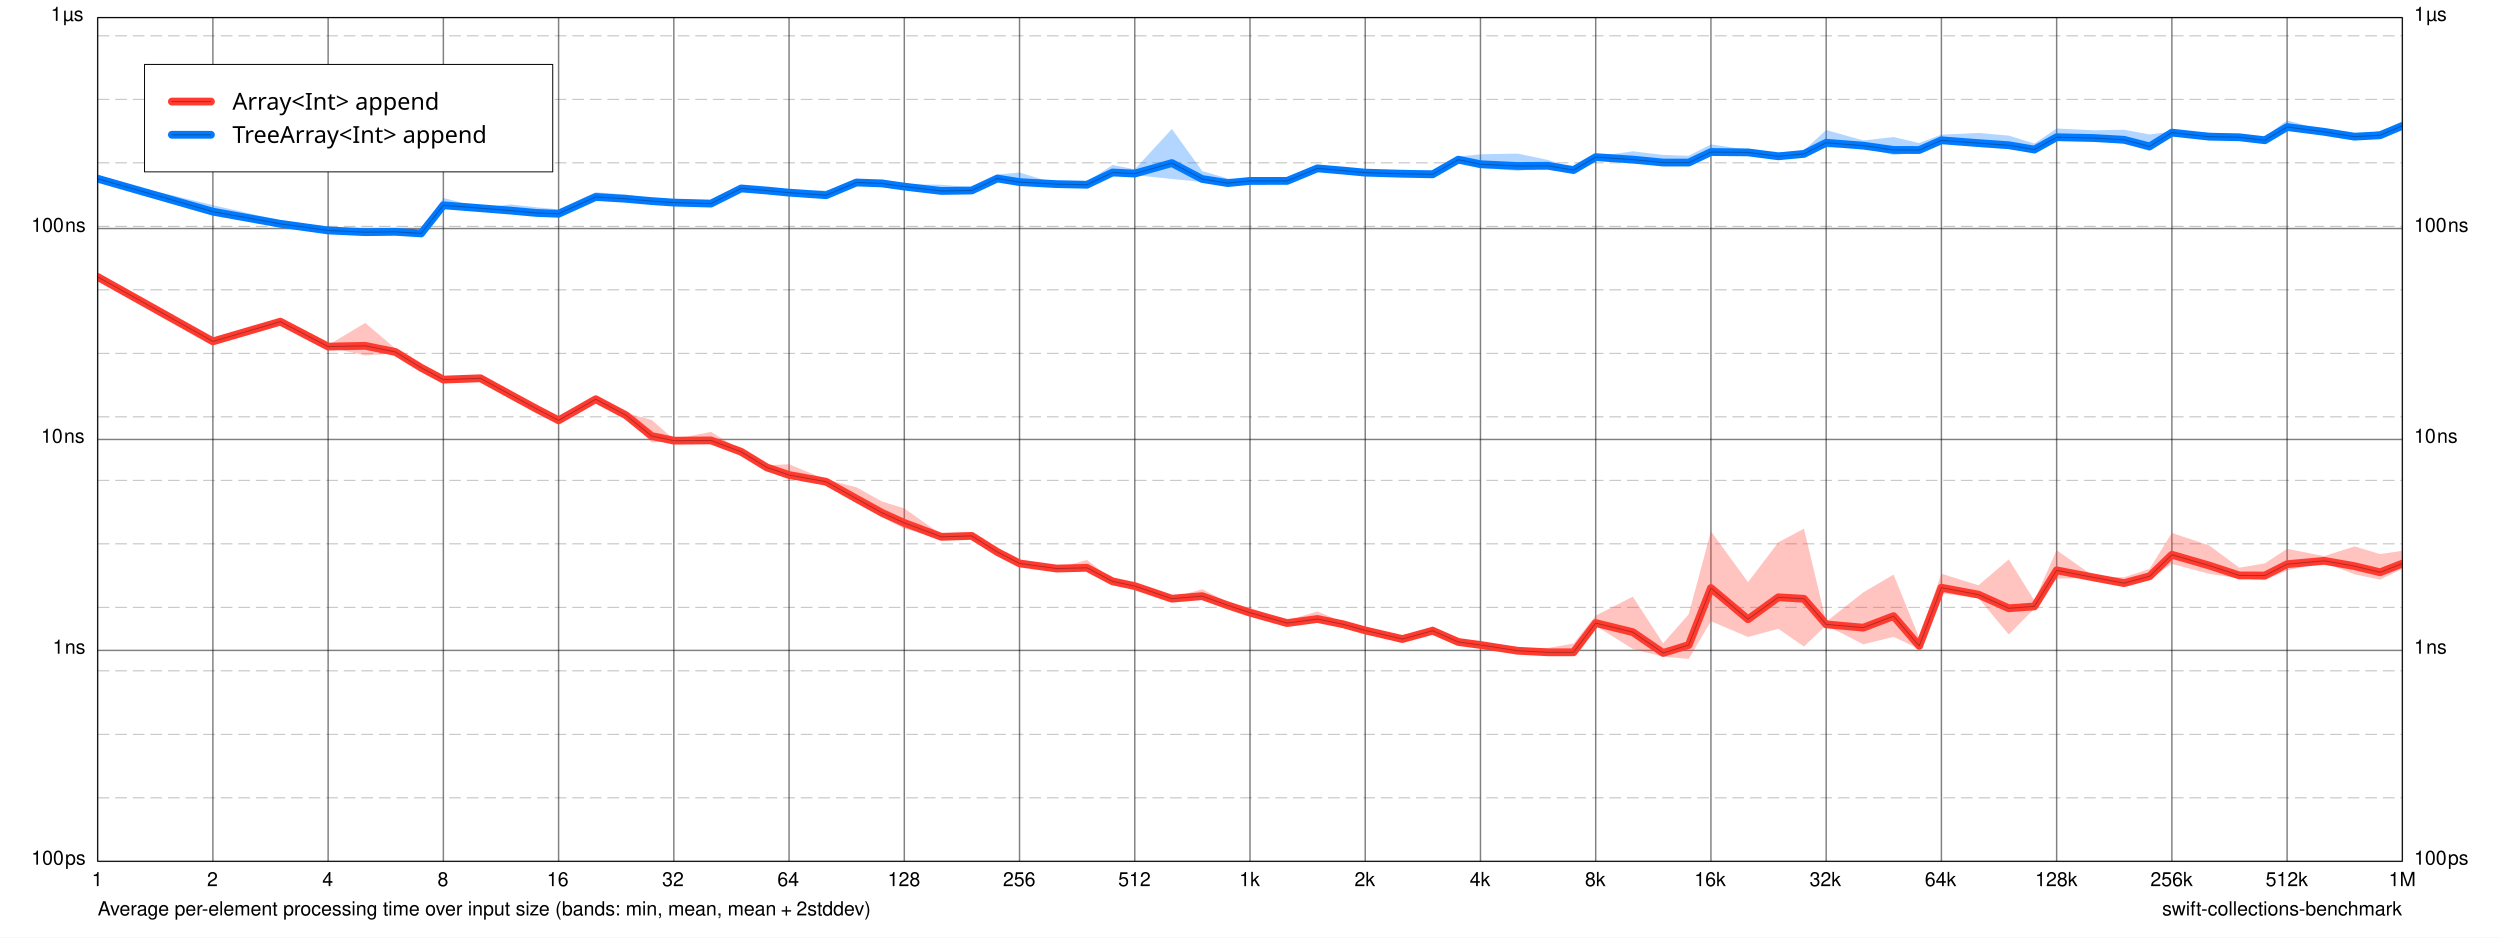
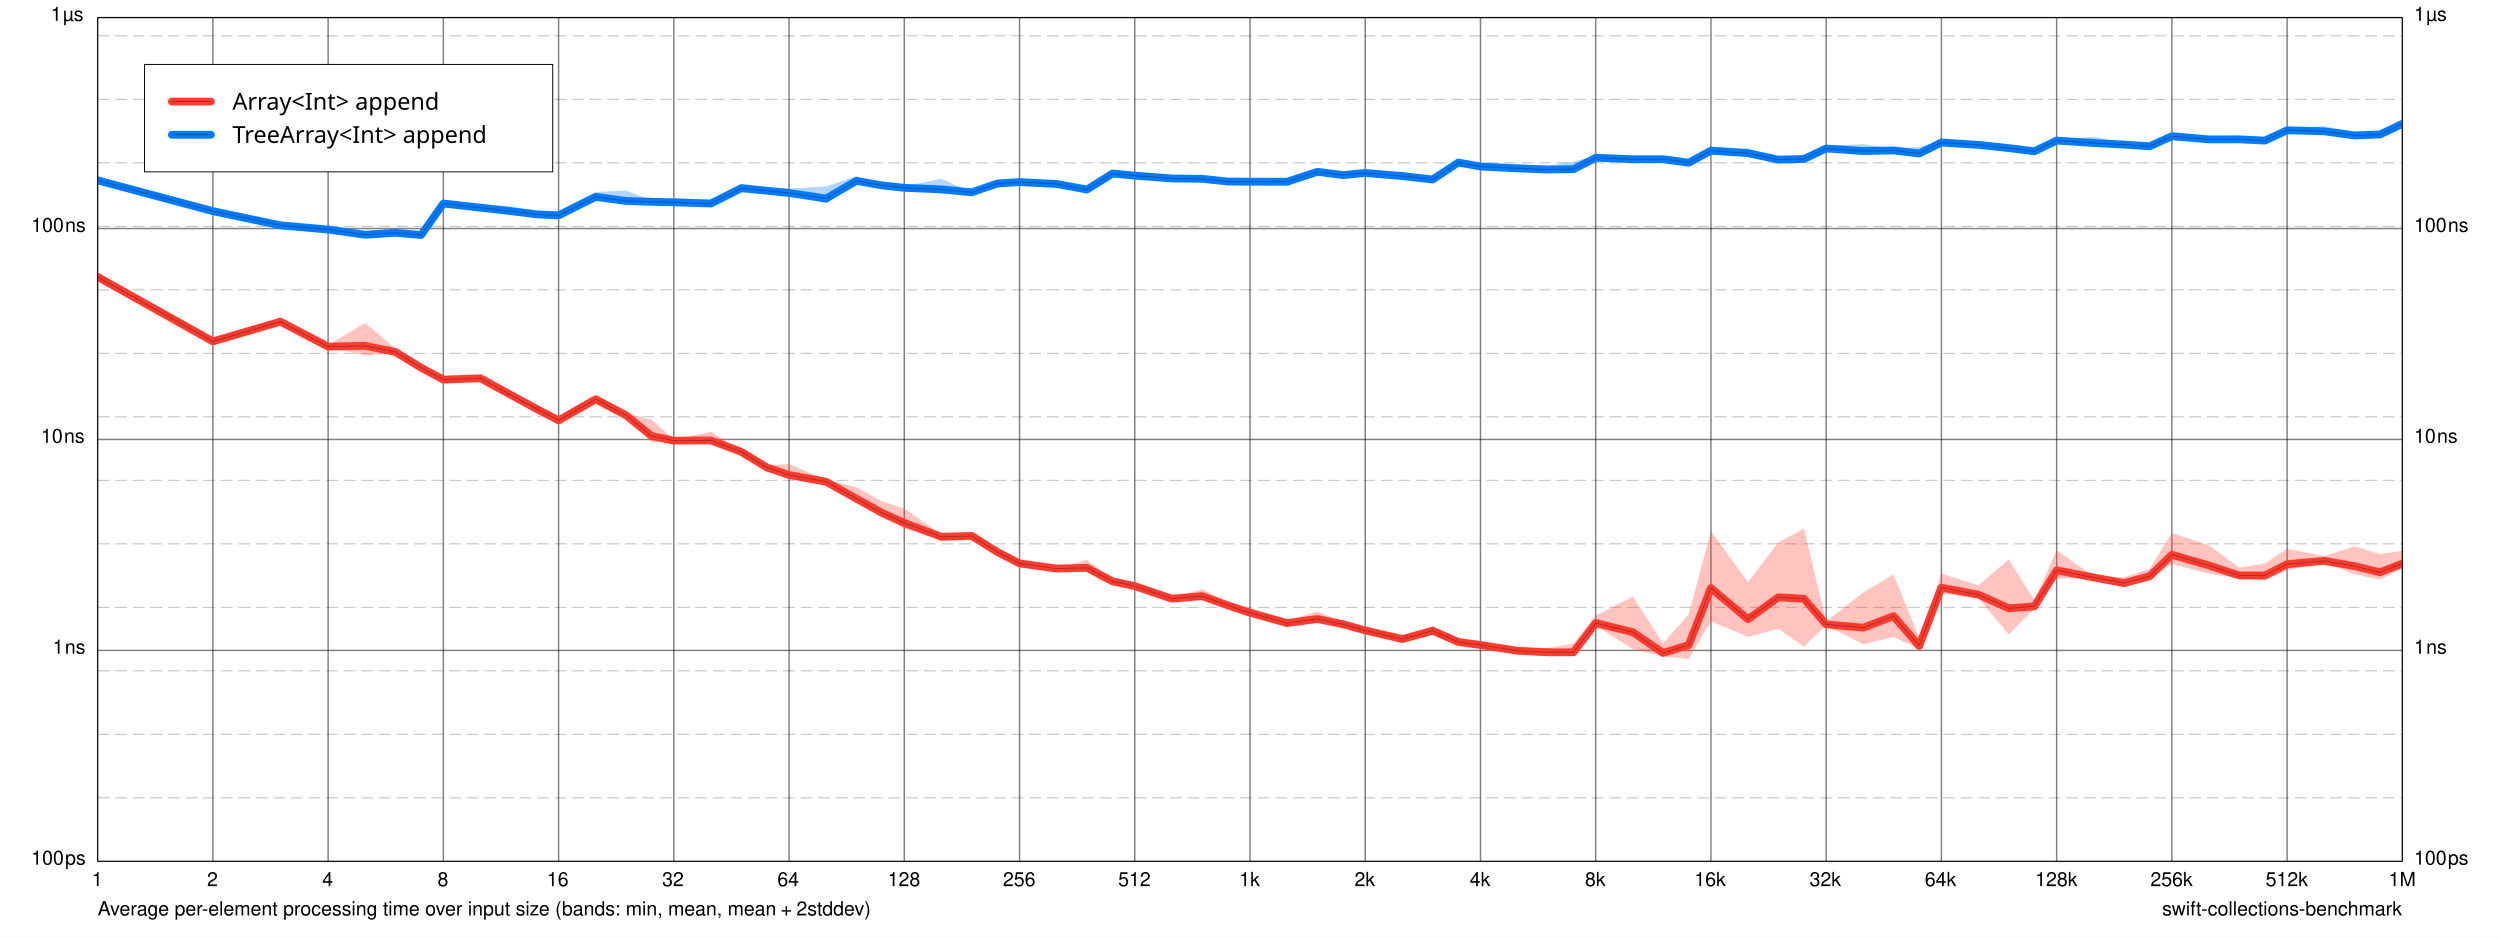
<svg xmlns="http://www.w3.org/2000/svg" xmlns:xlink="http://www.w3.org/1999/xlink" width="1280.0px" height="480.0px" viewBox="0.0 0.0 1280.0 480.0" version="1.1">
  <path d="M 0 0 L 0 480 L 1280 480 L 1280 0 z" fill="#FFFFFF" fill-opacity="1.0" stroke="none" />
  <text x="50" y="468.7" font-family="Helvetica" font-size="10" font-weight="normal" font-style="normal" fill="#000000" fill-opacity="1">Average per-element processing time over input size (bands: min, mean, mean + 2stddev)</text>
  <a xlink:href="https://github.com/apple/swift-collections-benchmark">
    <text x="1107" y="468.7" font-family="Helvetica" font-size="10" font-weight="normal" font-style="normal" fill="#000000" fill-opacity="1">swift-collections-benchmark</text>
  </a>
  <path d="M 50 9 L 50 441" fill="none" stroke-width="0.75" stroke="#000000" stroke-opacity="0.498" stroke-linecap="butt" stroke-linejoin="round" />
  <text x="47" y="453.7" font-family="Helvetica" font-size="10" font-weight="normal" font-style="normal" fill="#000000" fill-opacity="1">1</text>
  <path d="M 109 9 L 109 441" fill="none" stroke-width="0.75" stroke="#000000" stroke-opacity="0.498" stroke-linecap="butt" stroke-linejoin="round" />
  <text x="106" y="453.7" font-family="Helvetica" font-size="10" font-weight="normal" font-style="normal" fill="#000000" fill-opacity="1">2</text>
  <path d="M 168 9 L 168 441" fill="none" stroke-width="0.75" stroke="#000000" stroke-opacity="0.498" stroke-linecap="butt" stroke-linejoin="round" />
  <text x="165" y="453.7" font-family="Helvetica" font-size="10" font-weight="normal" font-style="normal" fill="#000000" fill-opacity="1">4</text>
  <path d="M 227 9 L 227 441" fill="none" stroke-width="0.75" stroke="#000000" stroke-opacity="0.498" stroke-linecap="butt" stroke-linejoin="round" />
  <text x="224" y="453.7" font-family="Helvetica" font-size="10" font-weight="normal" font-style="normal" fill="#000000" fill-opacity="1">8</text>
  <path d="M 286 9 L 286 441" fill="none" stroke-width="0.75" stroke="#000000" stroke-opacity="0.498" stroke-linecap="butt" stroke-linejoin="round" />
  <text x="280" y="453.7" font-family="Helvetica" font-size="10" font-weight="normal" font-style="normal" fill="#000000" fill-opacity="1">16</text>
  <path d="M 345 9 L 345 441" fill="none" stroke-width="0.75" stroke="#000000" stroke-opacity="0.498" stroke-linecap="butt" stroke-linejoin="round" />
  <text x="339" y="453.7" font-family="Helvetica" font-size="10" font-weight="normal" font-style="normal" fill="#000000" fill-opacity="1">32</text>
  <path d="M 404 9 L 404 441" fill="none" stroke-width="0.75" stroke="#000000" stroke-opacity="0.498" stroke-linecap="butt" stroke-linejoin="round" />
  <text x="398" y="453.7" font-family="Helvetica" font-size="10" font-weight="normal" font-style="normal" fill="#000000" fill-opacity="1">64</text>
  <path d="M 463 9 L 463 441" fill="none" stroke-width="0.75" stroke="#000000" stroke-opacity="0.498" stroke-linecap="butt" stroke-linejoin="round" />
  <text x="454.5" y="453.7" font-family="Helvetica" font-size="10" font-weight="normal" font-style="normal" fill="#000000" fill-opacity="1">128</text>
  <path d="M 522 9 L 522 441" fill="none" stroke-width="0.75" stroke="#000000" stroke-opacity="0.498" stroke-linecap="butt" stroke-linejoin="round" />
  <text x="513.5" y="453.7" font-family="Helvetica" font-size="10" font-weight="normal" font-style="normal" fill="#000000" fill-opacity="1">256</text>
  <path d="M 581 9 L 581 441" fill="none" stroke-width="0.75" stroke="#000000" stroke-opacity="0.498" stroke-linecap="butt" stroke-linejoin="round" />
  <text x="572.5" y="453.7" font-family="Helvetica" font-size="10" font-weight="normal" font-style="normal" fill="#000000" fill-opacity="1">512</text>
  <path d="M 640 9 L 640 441" fill="none" stroke-width="0.75" stroke="#000000" stroke-opacity="0.498" stroke-linecap="butt" stroke-linejoin="round" />
  <text x="634.5" y="453.7" font-family="Helvetica" font-size="10" font-weight="normal" font-style="normal" fill="#000000" fill-opacity="1">1k</text>
  <path d="M 699 9 L 699 441" fill="none" stroke-width="0.75" stroke="#000000" stroke-opacity="0.498" stroke-linecap="butt" stroke-linejoin="round" />
  <text x="693.5" y="453.7" font-family="Helvetica" font-size="10" font-weight="normal" font-style="normal" fill="#000000" fill-opacity="1">2k</text>
  <path d="M 758 9 L 758 441" fill="none" stroke-width="0.75" stroke="#000000" stroke-opacity="0.498" stroke-linecap="butt" stroke-linejoin="round" />
  <text x="752.5" y="453.7" font-family="Helvetica" font-size="10" font-weight="normal" font-style="normal" fill="#000000" fill-opacity="1">4k</text>
  <path d="M 817 9 L 817 441" fill="none" stroke-width="0.75" stroke="#000000" stroke-opacity="0.498" stroke-linecap="butt" stroke-linejoin="round" />
  <text x="811.5" y="453.7" font-family="Helvetica" font-size="10" font-weight="normal" font-style="normal" fill="#000000" fill-opacity="1">8k</text>
  <path d="M 876 9 L 876 441" fill="none" stroke-width="0.75" stroke="#000000" stroke-opacity="0.498" stroke-linecap="butt" stroke-linejoin="round" />
  <text x="867.5" y="453.7" font-family="Helvetica" font-size="10" font-weight="normal" font-style="normal" fill="#000000" fill-opacity="1">16k</text>
  <path d="M 935 9 L 935 441" fill="none" stroke-width="0.75" stroke="#000000" stroke-opacity="0.498" stroke-linecap="butt" stroke-linejoin="round" />
  <text x="926.5" y="453.7" font-family="Helvetica" font-size="10" font-weight="normal" font-style="normal" fill="#000000" fill-opacity="1">32k</text>
  <path d="M 994 9 L 994 441" fill="none" stroke-width="0.75" stroke="#000000" stroke-opacity="0.498" stroke-linecap="butt" stroke-linejoin="round" />
  <text x="985.5" y="453.7" font-family="Helvetica" font-size="10" font-weight="normal" font-style="normal" fill="#000000" fill-opacity="1">64k</text>
  <path d="M 1053 9 L 1053 441" fill="none" stroke-width="0.75" stroke="#000000" stroke-opacity="0.498" stroke-linecap="butt" stroke-linejoin="round" />
  <text x="1042" y="453.7" font-family="Helvetica" font-size="10" font-weight="normal" font-style="normal" fill="#000000" fill-opacity="1">128k</text>
  <path d="M 1112 9 L 1112 441" fill="none" stroke-width="0.75" stroke="#000000" stroke-opacity="0.498" stroke-linecap="butt" stroke-linejoin="round" />
  <text x="1101" y="453.7" font-family="Helvetica" font-size="10" font-weight="normal" font-style="normal" fill="#000000" fill-opacity="1">256k</text>
  <path d="M 1171 9 L 1171 441" fill="none" stroke-width="0.75" stroke="#000000" stroke-opacity="0.498" stroke-linecap="butt" stroke-linejoin="round" />
  <text x="1160" y="453.7" font-family="Helvetica" font-size="10" font-weight="normal" font-style="normal" fill="#000000" fill-opacity="1">512k</text>
  <path d="M 1230 9 L 1230 441" fill="none" stroke-width="0.75" stroke="#000000" stroke-opacity="0.498" stroke-linecap="butt" stroke-linejoin="round" />
  <text x="1223" y="453.7" font-family="Helvetica" font-size="10" font-weight="normal" font-style="normal" fill="#000000" fill-opacity="1">1M</text>
  <path d="M 50 441 L 1230 441" fill="none" stroke-width="0.75" stroke="#000000" stroke-opacity="0.498" stroke-linecap="butt" stroke-linejoin="round" />
  <text x="16" y="442.7" font-family="Helvetica" font-size="10" font-weight="normal" font-style="normal" fill="#000000" fill-opacity="1">100 ps</text>
  <text x="1236" y="442.7" font-family="Helvetica" font-size="10" font-weight="normal" font-style="normal" fill="#000000" fill-opacity="1">100 ps</text>
  <path d="M 50 333 L 1230 333" fill="none" stroke-width="0.75" stroke="#000000" stroke-opacity="0.498" stroke-linecap="butt" stroke-linejoin="round" />
  <text x="27" y="334.7" font-family="Helvetica" font-size="10" font-weight="normal" font-style="normal" fill="#000000" fill-opacity="1">1 ns</text>
  <text x="1236" y="334.7" font-family="Helvetica" font-size="10" font-weight="normal" font-style="normal" fill="#000000" fill-opacity="1">1 ns</text>
  <path d="M 50 225 L 1230 225" fill="none" stroke-width="0.75" stroke="#000000" stroke-opacity="0.498" stroke-linecap="butt" stroke-linejoin="round" />
  <text x="21" y="226.7" font-family="Helvetica" font-size="10" font-weight="normal" font-style="normal" fill="#000000" fill-opacity="1">10 ns</text>
  <text x="1236" y="226.7" font-family="Helvetica" font-size="10" font-weight="normal" font-style="normal" fill="#000000" fill-opacity="1">10 ns</text>
  <path d="M 50 117 L 1230 117" fill="none" stroke-width="0.75" stroke="#000000" stroke-opacity="0.498" stroke-linecap="butt" stroke-linejoin="round" />
  <text x="16" y="118.7" font-family="Helvetica" font-size="10" font-weight="normal" font-style="normal" fill="#000000" fill-opacity="1">100 ns</text>
  <text x="1236" y="118.7" font-family="Helvetica" font-size="10" font-weight="normal" font-style="normal" fill="#000000" fill-opacity="1">100 ns</text>
  <path d="M 50 9 L 1230 9" fill="none" stroke-width="0.75" stroke="#000000" stroke-opacity="0.498" stroke-linecap="butt" stroke-linejoin="round" />
  <text x="26" y="10.7" font-family="Helvetica" font-size="10" font-weight="normal" font-style="normal" fill="#000000" fill-opacity="1">1 µs</text>
  <text x="1236" y="10.7" font-family="Helvetica" font-size="10" font-weight="normal" font-style="normal" fill="#000000" fill-opacity="1">1 µs</text>
  <path d="M 50 408.49 L 1230 408.49" fill="none" stroke-width="0.5" stroke="#000000" stroke-opacity="0.259" stroke-linecap="butt" stroke-linejoin="round" stroke-dasharray="6 3" stroke-dashoffset="0" />
  <path d="M 50 375.98 L 1230 375.98" fill="none" stroke-width="0.5" stroke="#000000" stroke-opacity="0.259" stroke-linecap="butt" stroke-linejoin="round" stroke-dasharray="6 3" stroke-dashoffset="0" />
  <path d="M 50 343.47 L 1230 343.47" fill="none" stroke-width="0.5" stroke="#000000" stroke-opacity="0.259" stroke-linecap="butt" stroke-linejoin="round" stroke-dasharray="6 3" stroke-dashoffset="0" />
  <path d="M 50 310.96 L 1230 310.96" fill="none" stroke-width="0.5" stroke="#000000" stroke-opacity="0.259" stroke-linecap="butt" stroke-linejoin="round" stroke-dasharray="6 3" stroke-dashoffset="0" />
  <path d="M 50 278.44 L 1230 278.44" fill="none" stroke-width="0.5" stroke="#000000" stroke-opacity="0.259" stroke-linecap="butt" stroke-linejoin="round" stroke-dasharray="6 3" stroke-dashoffset="0" />
  <path d="M 50 245.93 L 1230 245.93" fill="none" stroke-width="0.5" stroke="#000000" stroke-opacity="0.259" stroke-linecap="butt" stroke-linejoin="round" stroke-dasharray="6 3" stroke-dashoffset="0" />
  <path d="M 50 213.42 L 1230 213.42" fill="none" stroke-width="0.5" stroke="#000000" stroke-opacity="0.259" stroke-linecap="butt" stroke-linejoin="round" stroke-dasharray="6 3" stroke-dashoffset="0" />
  <path d="M 50 180.91 L 1230 180.91" fill="none" stroke-width="0.5" stroke="#000000" stroke-opacity="0.259" stroke-linecap="butt" stroke-linejoin="round" stroke-dasharray="6 3" stroke-dashoffset="0" />
  <path d="M 50 148.4 L 1230 148.4" fill="none" stroke-width="0.5" stroke="#000000" stroke-opacity="0.259" stroke-linecap="butt" stroke-linejoin="round" stroke-dasharray="6 3" stroke-dashoffset="0" />
  <path d="M 50 115.89 L 1230 115.89" fill="none" stroke-width="0.5" stroke="#000000" stroke-opacity="0.259" stroke-linecap="butt" stroke-linejoin="round" stroke-dasharray="6 3" stroke-dashoffset="0" />
  <path d="M 50 83.376 L 1230 83.376" fill="none" stroke-width="0.5" stroke="#000000" stroke-opacity="0.259" stroke-linecap="butt" stroke-linejoin="round" stroke-dasharray="6 3" stroke-dashoffset="0" />
  <path d="M 50 50.865 L 1230 50.865" fill="none" stroke-width="0.5" stroke="#000000" stroke-opacity="0.259" stroke-linecap="butt" stroke-linejoin="round" stroke-dasharray="6 3" stroke-dashoffset="0" />
  <path d="M 50 18.354 L 1230 18.354" fill="none" stroke-width="0.5" stroke="#000000" stroke-opacity="0.259" stroke-linecap="butt" stroke-linejoin="round" stroke-dasharray="6 3" stroke-dashoffset="0" />
  <path d="M 74 33 L 74 88 L 283 88 L 283 33 z" fill="#FFFFFF" fill-opacity="1.0" stroke="none" />
  <clipPath id="clip-0">
    <path d="M 50 9 L 50 441 L 1230 441 L 1230 9 z" />
  </clipPath>
  <g clip-path="url(#clip-0)">
-     <path d="M 50 90.69L 109 105.04L 143.51 112.87L 168 116.46L 186.99 117.4L 202.51 116.73L 215.63 118.24L 227 101.3L 245.99 106.42L 261.51 104.68L 274.63 106.16L 286 107.18L 304.99 98.438L 320.51 99.606L 333.63 101.69L 345 102.06L 363.99 102.71L 379.51 95.794L 392.63 95.871L 404 97.144L 422.99 97.584L 438.51 92.803L 451.63 91.867L 463 94.306L 481.99 94.592L 497.51 95.848L 510.63 89.302L 522 88.337L 540.99 94.038L 556.51 93.029L 569.63 84.482L 581 86.678L 599.99 66.042L 615.51 87.53L 628.63 91.43L 640 91.81L 658.99 91.994L 674.51 85.04L 687.63 86.045L 699 87.902L 717.99 86.939L 733.51 87.043L 746.63 80.192L 758 78.996L 776.99 78.626L 792.51 81.871L 805.63 86.101L 817 80.216L 835.99 77.461L 851.51 79.314L 864.63 79.746L 876 73.928L 894.99 76.71L 910.51 78.139L 923.63 76.987L 935 66.574L 953.99 71.892L 969.51 70.17L 982.63 73.218L 994 68.929L 1013 68.068L 1028.5 69.431L 1041.6 73.507L 1053 65.771L 1072 66.722L 1087.5 66.422L 1100.6 68.857L 1112 67.346L 1131 67.89L 1146.5 69.696L 1159.6 69.914L 1171 61.657L 1190 66.738L 1205.5 69.665L 1218.6 66.991L 1230 63.054L 1230 64.934L 1218.6 70.084L 1205.5 70.078L 1190 67.77L 1171 66.293L 1159.6 72.499L 1146.5 70.485L 1131 70.732L 1112 68.092L 1100.6 77.318L 1087.5 73.533L 1072 72.148L 1053 71.949L 1041.6 77.709L 1028.5 76.242L 1013 75.26L 994 72.909L 982.63 78.152L 969.51 79.344L 953.99 75.549L 935 75.615L 923.63 79.456L 910.51 80.709L 894.99 78.489L 876 79.302L 864.63 84.54L 851.51 84.69L 835.99 83.314L 817 80.532L 805.63 87.413L 792.51 85.988L 776.99 87.463L 758 86.018L 746.63 82.31L 733.51 90.057L 717.99 89.69L 699 88.558L 687.63 87.796L 674.51 86.621L 658.99 92.855L 640 92.937L 628.63 94.584L 615.51 93.193L 599.99 91.633L 581 89.675L 569.63 89.749L 556.51 95.153L 540.99 94.35L 522 95.101L 510.63 92.16L 497.51 98.144L 481.99 98.938L 463 95.988L 451.63 94.666L 438.51 93.655L 422.99 100.81L 404 99.174L 392.63 98.162L 379.51 96.734L 363.99 104.8L 345 104.32L 333.63 103.41L 320.51 102.59L 304.99 101.72L 286 110.28L 274.63 110.07L 261.51 108.99L 245.99 106.66L 227 106.53L 215.63 119.97L 202.51 119.41L 186.99 119.41L 168 118.54L 143.51 115.21L 109 109.6L 50 91.768" fill="#007AFF" fill-opacity="0.302" stroke="none" />
+     <path d="M 50 90.423L 109 106.11L 143.51 114.23L 168 115.8L 186.99 119.14L 202.51 117.68L 215.63 120.27L 227 102.44L 245.99 104.71L 261.51 105.56L 274.63 108.28L 286 107.98L 304.99 98.317L 320.51 97.542L 333.63 102.46L 345 101.5L 363.99 102.27L 379.51 94.079L 392.63 95.933L 404 96.61L 422.99 95.442L 438.51 90.247L 451.63 94.73L 463 95.323L 481.99 91.526L 497.51 98.441L 510.63 92.261L 522 93.098L 540.99 93.764L 556.51 96.617L 569.63 88.836L 581 89.25L 599.99 90.919L 615.51 91.091L 628.63 91.258L 640 91.867L 658.99 92.331L 674.51 86.695L 687.63 89.537L 699 87.881L 717.99 87.921L 733.51 91.551L 746.63 82.992L 758 84.581L 776.99 84.138L 792.51 84.841L 805.63 82.741L 817 79.865L 835.99 80.766L 851.51 80.615L 864.63 82.527L 876 75.151L 894.99 75.973L 910.51 80.652L 923.63 80.253L 935 74.81L 953.99 73.763L 969.51 76.044L 982.63 75.261L 994 72.145L 1013 73.2L 1028.5 74.594L 1041.6 76.009L 1053 71.755L 1072 69.957L 1087.5 73.293L 1100.6 73.773L 1112 68.784L 1131 70.534L 1146.5 70.553L 1159.6 71.945L 1171 65.469L 1190 64.636L 1205.5 67.347L 1218.6 68.063L 1230 61.639L 1230 64.065L 1218.6 69.123L 1205.5 70.052L 1190 68.201L 1171 67.149L 1159.6 72.006L 1146.5 71.605L 1131 71.667L 1112 70.077L 1100.6 75.312L 1087.5 74.295L 1072 74.424L 1053 72.064L 1041.6 77.991L 1028.5 76.252L 1013 74.534L 994 73.259L 982.63 79.828L 969.51 77.363L 953.99 78.659L 935 76.461L 923.63 81.814L 910.51 82.113L 894.99 79.335L 876 77.879L 864.63 83.579L 851.51 81.85L 835.99 81.782L 817 81.094L 805.63 88.078L 792.51 87.493L 776.99 86.959L 758 85.486L 746.63 83.3L 733.51 92.021L 717.99 90.962L 699 88.787L 687.63 89.701L 674.51 88.413L 658.99 93.344L 640 93.446L 628.63 93.554L 615.51 91.719L 599.99 91.526L 581 90.17L 569.63 88.851L 556.51 97.188L 540.99 94.35L 522 93.269L 510.63 94.584L 497.51 98.471L 481.99 99.052L 463 96.458L 451.63 94.992L 438.51 93.456L 422.99 104.06L 404 99.61L 392.63 98.253L 379.51 97.228L 363.99 104.91L 345 104.37L 333.63 103.63L 320.51 104.94L 304.99 101.7L 286 111.13L 274.63 110.25L 261.51 109.04L 245.99 106.89L 227 104.83L 215.63 120.33L 202.51 119.75L 186.99 120.57L 168 118.14L 143.51 115.78L 109 108.86L 50 93.042" fill="#007AFF" fill-opacity="0.302" stroke="none" />
    <path d="M 50 139.49L 109 174.79L 143.51 164.43L 168 176.71L 186.99 165.33L 202.51 178.5L 215.63 187.75L 227 193.29L 245.99 193.11L 261.51 201.76L 274.63 208.61L 286 214.94L 304.99 202.75L 320.51 211.4L 333.63 215.01L 345 224.92L 363.99 221.1L 379.51 230.6L 392.63 238.24L 404 237.68L 422.99 245.57L 438.51 249.51L 451.63 256.8L 463 260.31L 481.99 273.72L 497.51 273.43L 510.63 281.04L 522 286.9L 540.99 290.99L 556.51 286.71L 569.63 296.86L 581 298.62L 599.99 306.09L 615.51 301.68L 628.63 308.34L 640 311.22L 658.99 317.68L 674.51 313.06L 687.63 318.58L 699 322.45L 717.99 326.84L 733.51 320.63L 746.63 327.95L 758 329.85L 776.99 332.75L 792.51 331.76L 805.63 329.52L 817 315.2L 835.99 305.49L 851.51 329.39L 864.63 314.48L 876 272.03L 894.99 298.09L 910.51 277.65L 923.63 270.7L 935 318.33L 953.99 303.3L 969.51 294.2L 982.63 326.54L 994 293.74L 1013 299.66L 1028.5 286.43L 1041.6 307.48L 1053 281.7L 1072 295.05L 1087.5 295.6L 1100.6 291.26L 1112 272.87L 1131 279.18L 1146.5 290.65L 1159.6 288.44L 1171 280.99L 1190 284.73L 1205.5 279.75L 1218.6 283.7L 1230 281.98L 1230 291.13L 1218.6 296.8L 1205.5 294.03L 1190 288.02L 1171 292L 1159.6 297.06L 1146.5 296.11L 1131 293.79L 1112 288.7L 1100.6 296.45L 1087.5 299.66L 1072 295.88L 1053 296.27L 1041.6 311.59L 1028.5 324.88L 1013 306.28L 994 303.72L 982.63 332.25L 969.51 326.09L 953.99 329.89L 935 320.16L 923.63 331.04L 910.51 321.92L 894.99 326.13L 876 318.05L 864.63 337.38L 851.51 336.19L 835.99 332.26L 817 320.42L 805.63 335.65L 792.51 334.78L 776.99 333.33L 758 330.36L 746.63 328.94L 733.51 323.77L 717.99 327.31L 699 322.89L 687.63 319.98L 674.51 318.37L 658.99 319.51L 640 314.63L 628.63 310.52L 615.51 306.54L 599.99 306.68L 581 300.6L 569.63 297.95L 556.51 292.21L 540.99 291.13L 522 289.03L 510.63 283.18L 497.51 274.7L 481.99 275.26L 463 270.68L 451.63 264.82L 438.51 257.59L 422.99 247.04L 404 245.32L 392.63 239.72L 379.51 231.6L 363.99 227.15L 345 225.86L 333.63 226.53L 320.51 213.06L 304.99 205.02L 286 215.32L 274.63 209.56L 261.51 202.33L 245.99 193.88L 227 194.74L 215.63 188.48L 202.51 180.86L 186.99 182.02L 168 177.73L 143.51 164.78L 109 174.79L 50 142.62" fill="#FF3B30" fill-opacity="0.302" stroke="none" />
-     <path d="M 50 91.484L 109 108.37L 143.51 114.59L 168 117.99L 186.99 118.87L 202.51 118.69L 215.63 119.51L 227 105.11L 245.99 106.6L 261.51 107.83L 274.63 109.02L 286 109.45L 304.99 100.84L 320.51 101.79L 333.63 102.96L 345 103.72L 363.99 104.24L 379.51 96.487L 392.63 97.553L 404 98.635L 422.99 99.947L 438.51 93.431L 451.63 93.919L 463 95.543L 481.99 97.764L 497.51 97.534L 510.63 91.396L 522 93.238L 540.99 94.268L 556.51 94.589L 569.63 88.315L 581 88.873L 599.99 83.492L 615.51 91.647L 628.63 93.739L 640 92.64L 658.99 92.629L 674.51 86.203L 687.63 87.332L 699 88.386L 717.99 88.956L 733.51 89.251L 746.63 81.748L 758 84.08L 776.99 84.989L 792.51 84.877L 805.63 87.067L 817 80.449L 835.99 81.713L 851.51 83.225L 864.63 83.24L 876 77.838L 894.99 78.018L 910.51 80.024L 923.63 78.799L 935 73.08L 953.99 74.566L 969.51 76.769L 982.63 76.813L 994 71.836L 1013 73.273L 1028.5 74.365L 1041.6 76.575L 1053 70.255L 1072 70.669L 1087.5 71.569L 1100.6 74.957L 1112 67.896L 1131 69.973L 1146.5 70.277L 1159.6 71.81L 1171 65.037L 1190 67.498L 1205.5 69.97L 1218.6 69.256L 1230 64.436" fill="none" stroke-width="4" stroke="#007AFF" stroke-opacity="1" stroke-linecap="round" stroke-linejoin="round" />
+     <path d="M 50 92.344L 109 108.12L 143.51 115.37L 168 117.52L 186.99 120.19L 202.51 119.2L 215.63 120.31L 227 104.19L 245.99 106.32L 261.51 108.1L 274.63 109.73L 286 110.29L 304.99 100.79L 320.51 102.89L 333.63 103.32L 345 103.6L 363.99 104.2L 379.51 96.385L 392.63 97.636L 404 98.808L 422.99 101.65L 438.51 92.597L 451.63 94.923L 463 96.159L 481.99 96.967L 497.51 98.463L 510.63 93.966L 522 93.224L 540.99 94.196L 556.51 97.039L 569.63 88.847L 581 89.928L 599.99 91.367L 615.51 91.554L 628.63 92.943L 640 93.028L 658.99 93.077L 674.51 87.958L 687.63 89.658L 699 88.548L 717.99 90.148L 733.51 91.898L 746.63 83.219L 758 85.248L 776.99 86.206L 792.51 86.786L 805.63 86.624L 817 80.77L 835.99 81.515L 851.51 81.524L 864.63 83.302L 876 77.151L 894.99 78.433L 910.51 81.727L 923.63 81.402L 935 76.024L 953.99 77.33L 969.51 77.014L 982.63 78.592L 994 72.965L 1013 74.182L 1028.5 75.814L 1041.6 77.465L 1053 71.983L 1072 73.215L 1087.5 74.031L 1100.6 74.905L 1112 69.736L 1131 71.369L 1146.5 71.328L 1159.6 71.99L 1171 66.704L 1190 67.243L 1205.5 69.33L 1218.6 68.844L 1230 63.419" fill="none" stroke-width="4" stroke="#007AFF" stroke-opacity="1" stroke-linecap="round" stroke-linejoin="round" />
    <path d="M 50 141.78L 109 174.79L 143.51 164.69L 168 177.46L 186.99 177.06L 202.51 180.23L 215.63 188.29L 227 194.36L 245.99 193.68L 261.51 202.18L 274.63 209.31L 286 215.22L 304.99 204.41L 320.51 212.62L 333.63 223.24L 345 225.62L 363.99 225.49L 379.51 231.34L 392.63 239.33L 404 243.2L 422.99 246.66L 438.51 255.34L 451.63 262.59L 463 267.74L 481.99 274.86L 497.51 274.37L 510.63 282.61L 522 288.46L 540.99 291.1L 556.51 290.71L 569.63 297.66L 581 300.07L 599.99 306.53L 615.51 305.22L 628.63 309.94L 640 313.71L 658.99 319.02L 674.51 316.92L 687.63 319.61L 699 322.77L 717.99 327.19L 733.51 322.93L 746.63 328.68L 758 330.23L 776.99 333.18L 792.51 333.97L 805.63 333.97L 817 319L 835.99 323.66L 851.51 334.31L 864.63 330.24L 876 301.09L 894.99 317.05L 910.51 305.8L 923.63 306.58L 935 319.68L 953.99 321.37L 969.51 315.46L 982.63 330.69L 994 300.9L 1013 304.46L 1028.5 311.44L 1041.6 310.48L 1053 292.01L 1072 295.66L 1087.5 298.57L 1100.6 295.04L 1112 284.03L 1131 289.52L 1146.5 294.62L 1159.6 294.65L 1171 288.87L 1190 287.14L 1205.5 289.86L 1218.6 293.01L 1230 288.56" fill="none" stroke-width="4" stroke="#FF3B30" stroke-opacity="1" stroke-linecap="round" stroke-linejoin="round" />
-     <path d="M 50 91.484L 109 108.37L 143.51 114.59L 168 117.99L 186.99 118.87L 202.51 118.69L 215.63 119.51L 227 105.11L 245.99 106.6L 261.51 107.83L 274.63 109.02L 286 109.45L 304.99 100.84L 320.51 101.79L 333.63 102.96L 345 103.72L 363.99 104.24L 379.51 96.487L 392.63 97.553L 404 98.635L 422.99 99.947L 438.51 93.431L 451.63 93.919L 463 95.543L 481.99 97.764L 497.51 97.534L 510.63 91.396L 522 93.238L 540.99 94.268L 556.51 94.589L 569.63 88.315L 581 88.873L 599.99 83.492L 615.51 91.647L 628.63 93.739L 640 92.64L 658.99 92.629L 674.51 86.203L 687.63 87.332L 699 88.386L 717.99 88.956L 733.51 89.251L 746.63 81.748L 758 84.08L 776.99 84.989L 792.51 84.877L 805.63 87.067L 817 80.449L 835.99 81.713L 851.51 83.225L 864.63 83.24L 876 77.838L 894.99 78.018L 910.51 80.024L 923.63 78.799L 935 73.08L 953.99 74.566L 969.51 76.769L 982.63 76.813L 994 71.836L 1013 73.273L 1028.5 74.365L 1041.6 76.575L 1053 70.255L 1072 70.669L 1087.5 71.569L 1100.6 74.957L 1112 67.896L 1131 69.973L 1146.5 70.277L 1159.6 71.81L 1171 65.037L 1190 67.498L 1205.5 69.97L 1218.6 69.256L 1230 64.436" fill="none" stroke-width="0.5" stroke="#000000" stroke-opacity="0.302" stroke-linecap="round" stroke-linejoin="round" />
+     <path d="M 50 92.344L 109 108.12L 143.51 115.37L 168 117.52L 186.99 120.19L 202.51 119.2L 215.63 120.31L 227 104.19L 245.99 106.32L 261.51 108.1L 274.63 109.73L 286 110.29L 304.99 100.79L 320.51 102.89L 333.63 103.32L 345 103.6L 363.99 104.2L 379.51 96.385L 392.63 97.636L 404 98.808L 422.99 101.65L 438.51 92.597L 451.63 94.923L 463 96.159L 481.99 96.967L 497.51 98.463L 510.63 93.966L 522 93.224L 540.99 94.196L 556.51 97.039L 569.63 88.847L 581 89.928L 599.99 91.367L 615.51 91.554L 628.63 92.943L 640 93.028L 658.99 93.077L 674.51 87.958L 687.63 89.658L 699 88.548L 717.99 90.148L 733.51 91.898L 746.63 83.219L 758 85.248L 776.99 86.206L 792.51 86.786L 805.63 86.624L 817 80.77L 835.99 81.515L 851.51 81.524L 864.63 83.302L 876 77.151L 894.99 78.433L 910.51 81.727L 923.63 81.402L 935 76.024L 953.99 77.33L 969.51 77.014L 982.63 78.592L 994 72.965L 1013 74.182L 1028.5 75.814L 1041.6 77.465L 1053 71.983L 1072 73.215L 1087.5 74.031L 1100.6 74.905L 1112 69.736L 1131 71.369L 1146.5 71.328L 1159.6 71.99L 1171 66.704L 1190 67.243L 1205.5 69.33L 1218.6 68.844L 1230 63.419" fill="none" stroke-width="0.5" stroke="#000000" stroke-opacity="0.302" stroke-linecap="round" stroke-linejoin="round" />
    <path d="M 50 141.78L 109 174.79L 143.51 164.69L 168 177.46L 186.99 177.06L 202.51 180.23L 215.63 188.29L 227 194.36L 245.99 193.68L 261.51 202.18L 274.63 209.31L 286 215.22L 304.99 204.41L 320.51 212.62L 333.63 223.24L 345 225.62L 363.99 225.49L 379.51 231.34L 392.63 239.33L 404 243.2L 422.99 246.66L 438.51 255.34L 451.63 262.59L 463 267.74L 481.99 274.86L 497.51 274.37L 510.63 282.61L 522 288.46L 540.99 291.1L 556.51 290.71L 569.63 297.66L 581 300.07L 599.99 306.53L 615.51 305.22L 628.63 309.94L 640 313.71L 658.99 319.02L 674.51 316.92L 687.63 319.61L 699 322.77L 717.99 327.19L 733.51 322.93L 746.63 328.68L 758 330.23L 776.99 333.18L 792.51 333.97L 805.63 333.97L 817 319L 835.99 323.66L 851.51 334.31L 864.63 330.24L 876 301.09L 894.99 317.05L 910.51 305.8L 923.63 306.58L 935 319.68L 953.99 321.37L 969.51 315.46L 982.63 330.69L 994 300.9L 1013 304.46L 1028.5 311.44L 1041.6 310.48L 1053 292.01L 1072 295.66L 1087.5 298.57L 1100.6 295.04L 1112 284.03L 1131 289.52L 1146.5 294.62L 1159.6 294.65L 1171 288.87L 1190 287.14L 1205.5 289.86L 1218.6 293.01L 1230 288.56" fill="none" stroke-width="0.5" stroke="#000000" stroke-opacity="0.302" stroke-linecap="round" stroke-linejoin="round" />
  </g>
  <path d="M 74 33 L 74 88 L 283 88 L 283 33 z" fill="#FFFFFF" fill-opacity="0.702" stroke-width="0.5" stroke="#000000" stroke-opacity="1" stroke-linecap="round" stroke-linejoin="round" />
  <path d="M 88 52 L 108 52" fill="none" stroke-width="4" stroke="#FF3B30" stroke-opacity="1" stroke-linecap="round" stroke-linejoin="round" />
  <path d="M 88 52 L 108 52" fill="none" stroke-width="0.5" stroke="#000000" stroke-opacity="0.302" stroke-linecap="round" stroke-linejoin="round" />
  <text x="119" y="56.17" font-family="Menlo" font-size="12" font-weight="normal" font-style="normal" fill="#000000" fill-opacity="1">Array&lt;Int&gt; append</text>
  <path d="M 88 69 L 108 69" fill="none" stroke-width="4" stroke="#007AFF" stroke-opacity="1" stroke-linecap="round" stroke-linejoin="round" />
  <path d="M 88 69 L 108 69" fill="none" stroke-width="0.5" stroke="#000000" stroke-opacity="0.302" stroke-linecap="round" stroke-linejoin="round" />
  <text x="119" y="73.17" font-family="Menlo" font-size="12" font-weight="normal" font-style="normal" fill="#000000" fill-opacity="1">TreeArray&lt;Int&gt; append</text>
  <path d="M 50 9 L 50 441 L 1230 441 L 1230 9 z" fill="none" stroke-width="0.5" stroke="#000000" stroke-opacity="1" stroke-linecap="round" stroke-linejoin="round" />
</svg>
